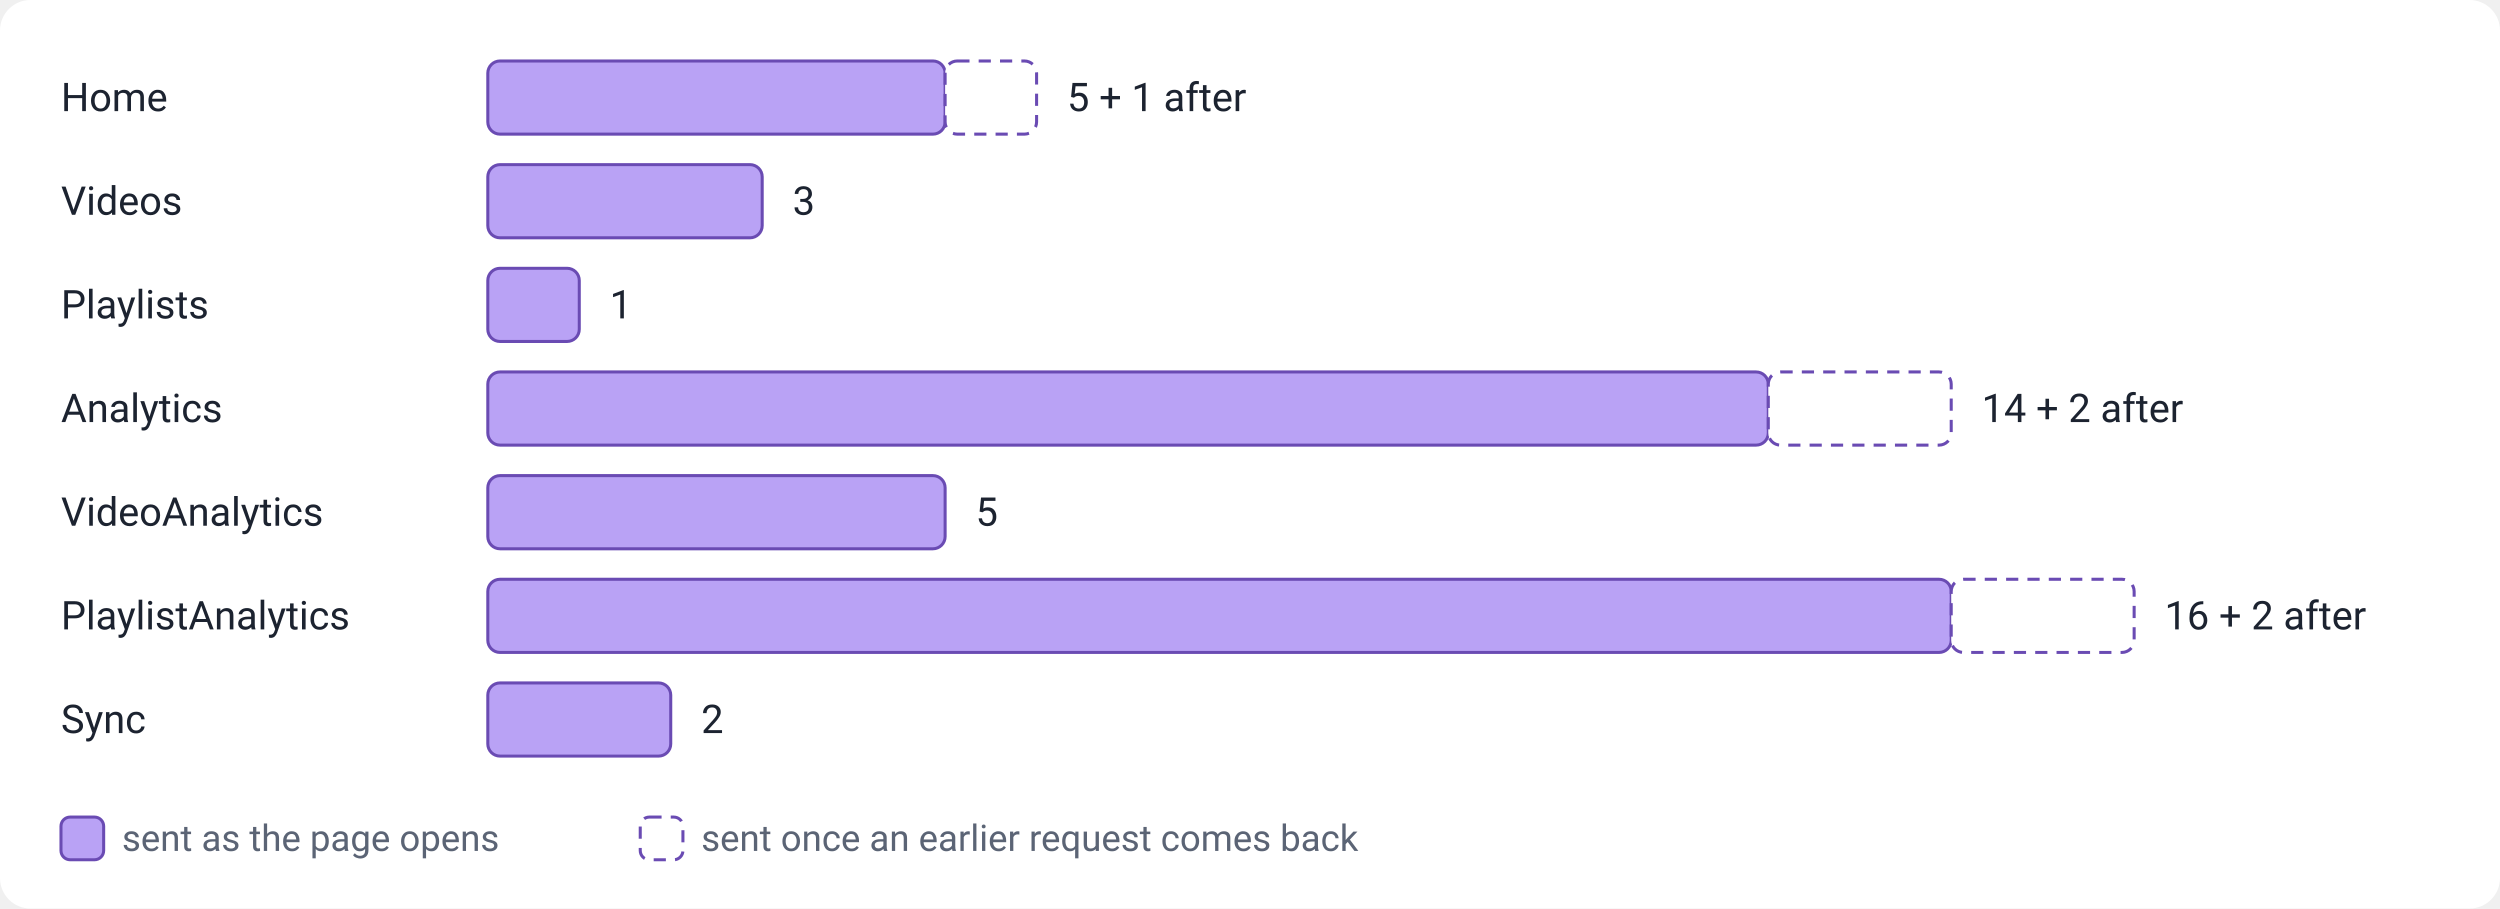
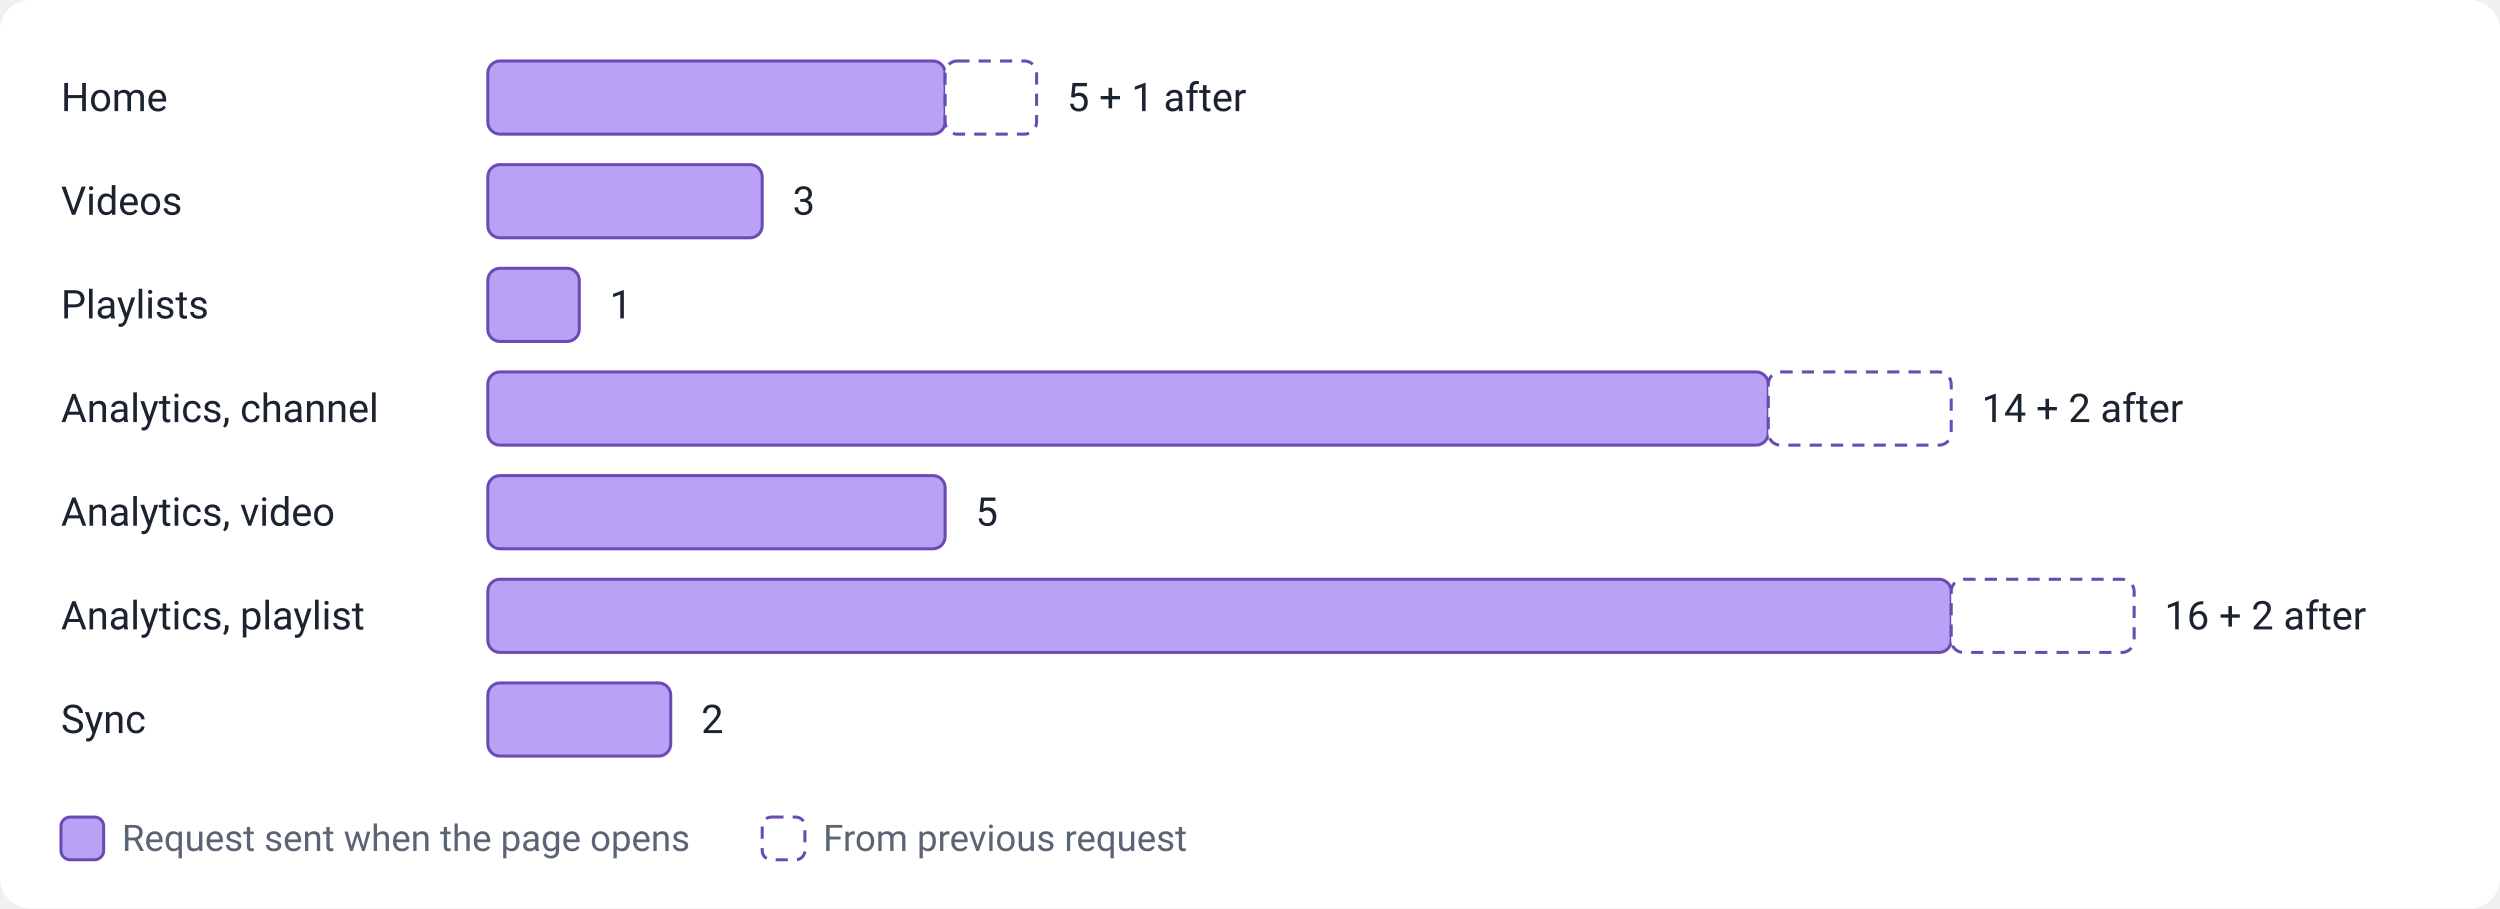
<svg xmlns="http://www.w3.org/2000/svg" width="820" height="298" viewBox="0 0 820 298" role="img" aria-label="Requests sent when each page opens">
  <style>
  .bg { fill: #ffffff; } text { font-family: system-ui, -apple-system, "Segoe UI", Roboto, Arial, sans-serif; font-size: 13px; fill: #1c2330; dominant-baseline: central; }
  .first { fill: #b9a2f5; stroke: #6a4bb3; } .then { fill: #ffffff; stroke: #6a4bb3; stroke-dasharray: 4 3; }
  .muted { fill: #5b6475; font-size: 12px; }
  @media (prefers-color-scheme: dark) { .bg { fill: #1a1f27; } text { fill: #e6e9ef; } .first { fill: #4b3b80; stroke: #b9a2f5; } .then { fill: #1a1f27; stroke: #b9a2f5; } .muted { fill: #9aa3b2; } }
</style>
  <rect class="bg" width="820" height="298" rx="10" />
  <text x="20" y="32">Home</text>
  <rect class="first" x="160" y="20" width="150" height="24" rx="4" />
  <rect class="then" x="310" y="20" width="30" height="24" rx="4" />
  <text x="350" y="32">5 + 1 after</text>
  <text x="20" y="66">Videos</text>
  <rect class="first" x="160" y="54" width="90" height="24" rx="4" />
  <text x="260" y="66">3</text>
  <text x="20" y="100">Playlists</text>
  <rect class="first" x="160" y="88" width="30" height="24" rx="4" />
  <text x="200" y="100">1</text>
-   <text x="20" y="134">Analytics</text>
+   <text x="20" y="134">Analytics, channel</text>
  <rect class="first" x="160" y="122" width="420" height="24" rx="4" />
  <rect class="then" x="580" y="122" width="60" height="24" rx="4" />
  <text x="650" y="134">14 + 2 after</text>
-   <text x="20" y="168">VideoAnalytics</text>
+   <text x="20" y="168">Analytics, video</text>
  <rect class="first" x="160" y="156" width="150" height="24" rx="4" />
  <text x="320" y="168">5</text>
-   <text x="20" y="202">PlaylistAnalytics</text>
+   <text x="20" y="202">Analytics, playlist</text>
  <rect class="first" x="160" y="190" width="480" height="24" rx="4" />
  <rect class="then" x="640" y="190" width="60" height="24" rx="4" />
  <text x="710" y="202">16 + 2 after</text>
  <text x="20" y="236">Sync</text>
  <rect class="first" x="160" y="224" width="60" height="24" rx="4" />
  <text x="230" y="236">2</text>
  <rect class="first" x="20" y="268" width="14" height="14" rx="3" />
-   <text class="muted" x="40" y="275">sent as the page opens</text>
-   <rect class="then" x="210" y="268" width="14" height="14" rx="3" />
-   <text class="muted" x="230" y="275">sent once an earlier request comes back</text>
+   <text class="muted" x="40" y="275">Request sent when the page opens</text>
+   <rect class="then" x="250" y="268" width="14" height="14" rx="3" />
+   <text class="muted" x="270" y="275">From previous request</text>
</svg>
